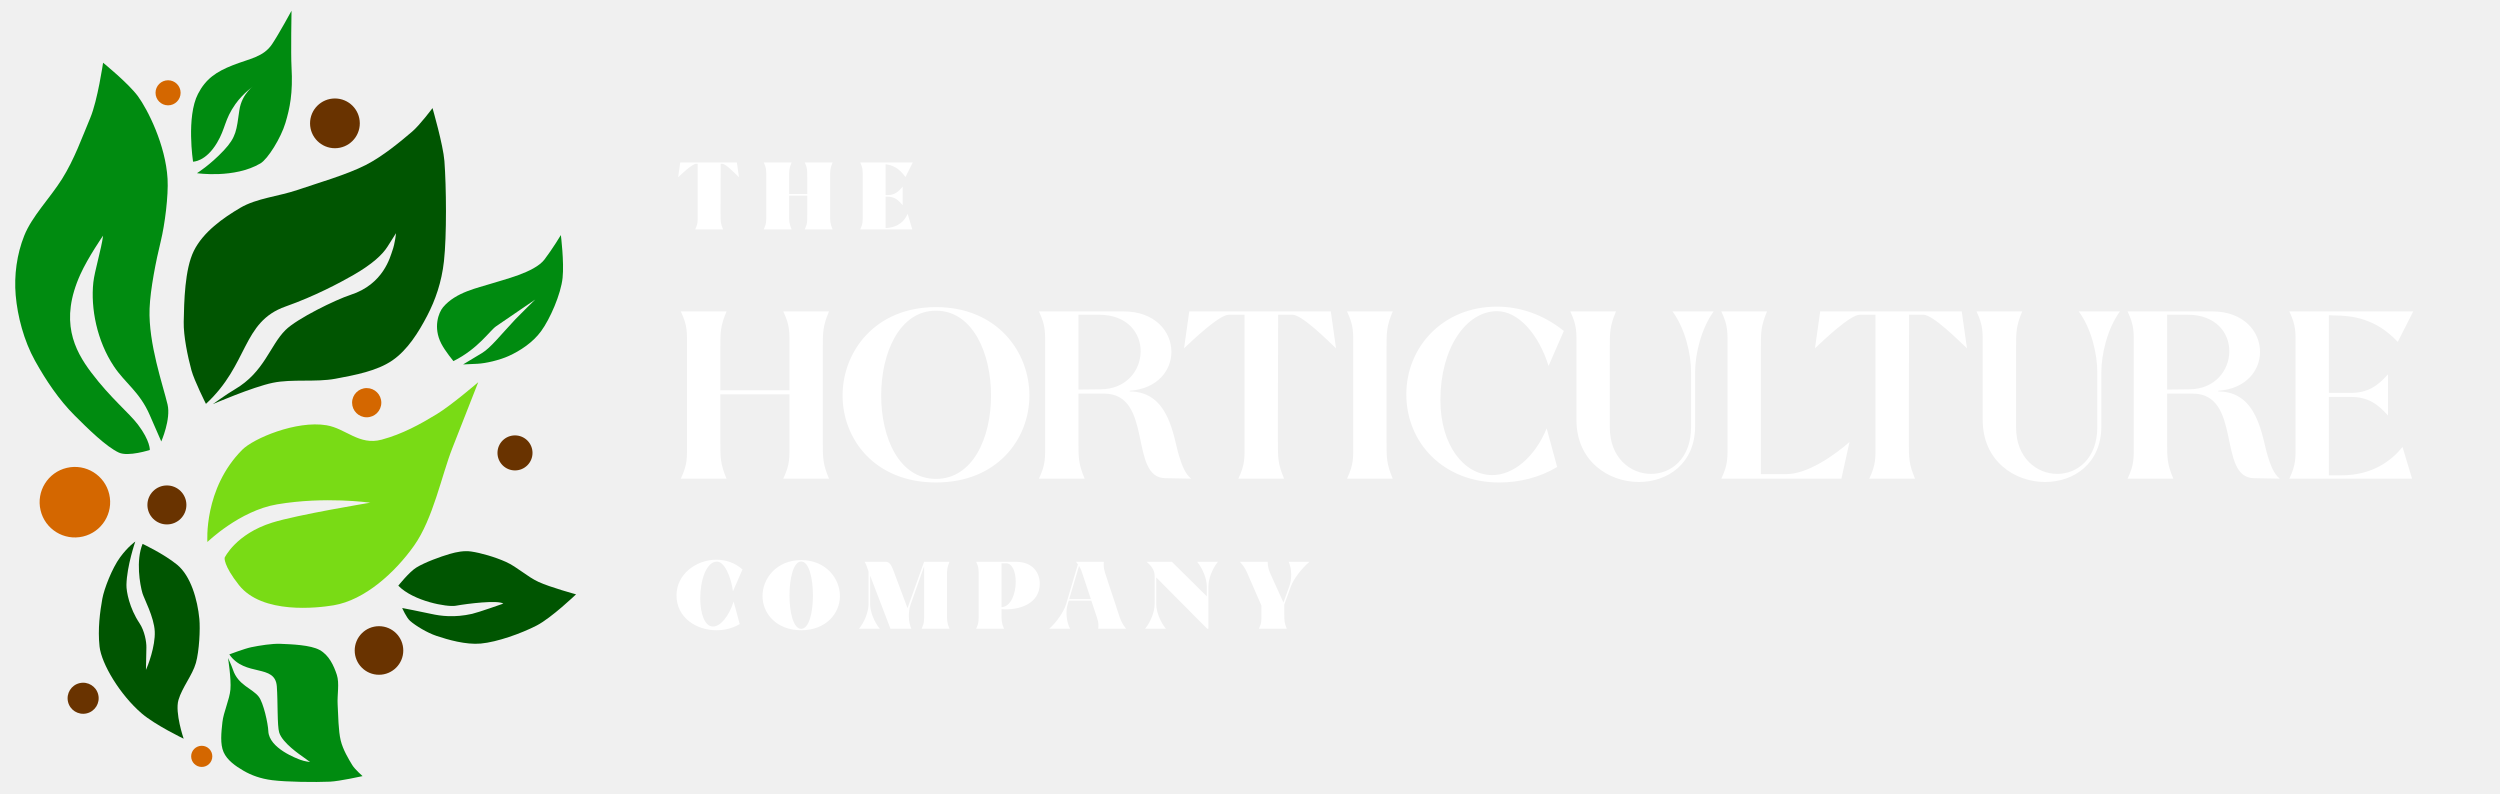
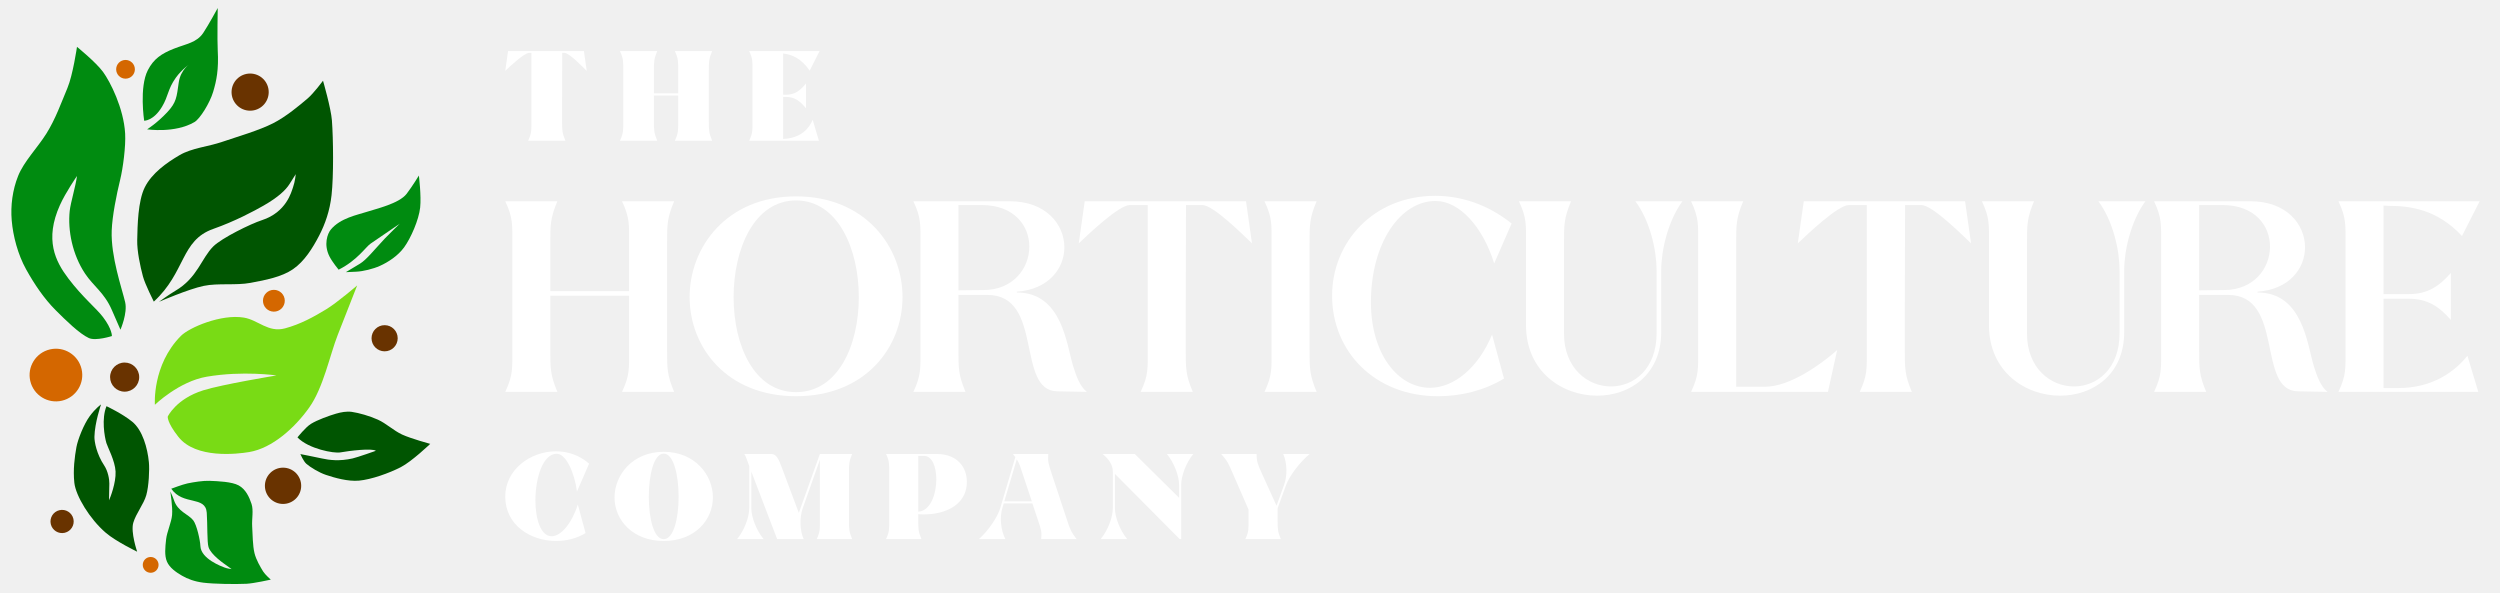
- <svg xmlns="http://www.w3.org/2000/svg" xml:space="preserve" fill-rule="evenodd" stroke-linejoin="round" stroke-miterlimit="2" clip-rule="evenodd" version="1.1" viewBox="0 0 2832 899">
-   <g>
-     <path d="M.033.001h2831.213v898.008H.033z" fill="none" />
-     <path d="m816.257 232.434.116-46.871h1.719c4.328 0 15.13 11.555 19.008 15.227l-2.365-16.74h-64.159l-2.374 16.74c3.888-3.672 15.985-15.227 20.301-15.227h1.835v57.455c0 7.56.334 10.152-2.806 16.848h31.54c-2.815-6.696-2.815-9.288-2.815-16.848v-10.584Zm48.93 27.432h31.529c-2.803-6.696-2.803-9.288-2.803-16.848v-21.384h20.521v21.384c0 7.56.322 10.152-2.806 16.848h31.528c-2.803-6.696-2.803-9.288-2.803-16.848v-42.12c0-7.56 0-10.153 2.806-16.848h-31.528c3.125 6.695 2.803 9.288 2.803 16.848v18.9h-20.521v-18.9c0-7.56 0-10.153 2.806-16.848H865.19c3.124 6.695 2.803 9.288 2.803 16.848v42.12c0 7.56.321 10.152-2.806 16.848Zm138.016-1.512v-35.532h2.491c7.564 0 12.097 3.888 16.842 9.612v-20.952c-4.745 5.724-9.278 9.504-16.839 9.504h-2.49V186.1c7.453.865 15.127 3.997 22.466 14.473l8.324-16.524h-59.522c3.128 6.695 2.806 9.288 2.806 16.848v42.12c0 7.56.322 10.152-2.806 16.848h58.973l-5.297-17.713c-2.806 6.913-9.496 15.553-24.95 16.201ZM811.711 713.952c9.184 0 18.358-2.267 26.243-7.02l-6.904-25.487c-5.297 16.74-15.014 28.296-23.33 28.296-9.72 0-14.475-15.336-14.475-31.969 0-19.872 6.59-41.58 19.008-41.58 8.203 0 15.877 16.849 18.037 33.697l10.801-24.84c-8.54-7.56-19.008-11.016-29.485-11.016-22.781 0-45.251 16.2-45.251 40.391 0 25.38 22.574 39.528 45.356 39.528Zm95.9 0c27.871 0 43.856-18.9 43.856-38.772 0-19.979-15.985-40.715-43.856-40.715-27.857 0-43.842 20.736-43.842 40.715 0 19.872 15.985 38.772 43.842 38.772Zm0-1.62c-8.85 0-13.282-18.467-13.282-37.8 0-19.224 4.433-38.447 13.282-38.447 8.866 0 13.283 19.223 13.283 38.448 0 19.223-4.417 37.8-13.283 37.8Zm165.136-59.075c0-7.56 0-10.153 2.806-16.849h-28.725l-18.79 52.488-15.335-40.93c-2.481-6.59-4.537-11.558-9.175-11.558h-24.087c1.397 1.945 2.806 6.265 4.42 10.801v37.368c0 8.1-4.316 19.763-10.789 27.648h23.542c-6.485-7.885-10.918-19.548-10.918-27.648v-32.508l23.015 60.156h23.646c-3.569-7.885-3.673-19.548-.75-27.648l15.221-42.985v53.785c0 7.56.322 10.152-2.806 16.848h31.528c-2.803-6.696-2.803-9.288-2.803-16.848v-42.12Zm33.054 58.968h31.528c-2.806-6.696-2.806-9.288-2.806-16.848v-5.292c19.875 1.512 43.316-5.94 43.316-28.944 0-12.744-8.324-24.516-26.465-24.733h-45.573c3.127 6.696 2.806 9.288 2.806 16.849v42.12c0 7.56.321 10.152-2.806 16.848Zm28.722-24.409v-49.679h5.079c7.34-.108 11.01 9.828 11.01 20.952 0 13.284-5.389 28.187-16.086 28.727Zm54.104 24.409h23.555c-4.212-7.885-5.193-19.548-2.7-27.648l1.19-4.104h25.584l4.975 14.904c2.482 7.56 3.67 10.152 2.806 16.848h31.537c-5.076-6.696-5.943-9.288-8.424-16.848l-13.929-42.12c-2.49-7.56-3.348-10.153-2.815-16.849h-31.528l2.157 2.81-13.4 45.359c-2.48 8.1-10.246 19.763-19.008 27.648Zm22.574-33.588 11.126-37.476c2.377 3.672 3.137 6.588 4.972 12.096l8.428 25.38H1211.2Zm144.94-42.229c6.475 7.885 10.908 19.549 10.908 27.648v11.449l-39.53-39.097h-28.721c5.18 4.213 9.174 9.288 9.174 15.877v32.292c0 8.1-4.319 19.763-10.804 27.648h23.554c-6.485-7.885-10.918-19.548-10.918-27.648V654.12l57.68 58.104h1.397v-48.169c0-8.099 4.328-19.763 10.801-27.648h-23.542Zm69.981 75.817h31.54c-2.815-6.696-2.815-9.288-2.815-16.848v-10.584l7.56-20.737c3.037-8.099 11.666-19.763 20.957-27.648h-23.542c3.566 7.885 3.774 19.549.75 27.648l-6.693 18.469-13.282-29.268c-3.453-7.56-4.433-10.153-4.537-16.849h-31.528c6.047 6.696 6.798 9.288 10.143 16.849l14.25 32.723v9.397c0 7.56.325 10.152-2.803 16.848ZM771.216 542.229h51.813c-7.018-16.735-7.018-23.214-7.018-42.105V446.68h78.29v53.443c0 18.891.8 25.37-7.022 42.105h51.816c-7.021-16.735-7.021-23.214-7.021-42.105V394.857c0-18.892 0-25.37 7.021-42.106H887.28c7.822 16.735 7.022 23.214 7.022 42.106v47.236h-78.293v-47.236c0-18.892 0-25.37 7.018-42.106h-51.81c7.82 16.735 7.022 23.214 7.022 42.106v105.267c0 18.891.8 25.37-7.022 42.105Zm289.075 4.319c69.083 0 105.816-48.854 105.816-98.519 0-49.662-36.73-100.136-105.816-100.136-69.087 0-105.817 50.474-105.817 100.136 0 49.665 36.73 98.519 105.817 98.519Zm0-4.05c-41.563 0-62.091-46.154-62.091-94.469 0-48.042 20.525-96.086 62.09-96.086 41.564 0 62.36 48.044 62.36 96.086 0 48.315-20.796 94.47-62.362 94.47Zm116.602-.27h51.812c-7.02-16.734-7.02-23.213-7.02-42.104V445.87h28.882c56.434 0 27.817 95.55 69.644 95.82l29.154.539c-6.753-5.128-10.518-15.384-13.778-25.913-6.456-21.05-10.782-72.875-55.867-72.875v-.81c31.578-2.159 47.248-23.213 47.248-43.994 0-22.942-18.365-45.886-54.269-45.886h-95.806c7.819 16.735 7.018 23.214 7.018 42.106v105.267c0 18.891.8 25.37-7.018 42.105Zm44.791-100.947v-84.75h23.223c32.115 0 47.223 20.512 47.223 41.297 0 21.59-16.174 43.183-45.593 43.183l-24.853.27Zm226.18-84.75h16.205c10.814 0 39.693 28.881 49.385 38.056l-5.927-41.836h-160.325l-5.927 41.836c9.717-9.175 39.936-38.056 50.719-38.056h17.832v143.593c0 18.891.8 25.37-7.018 42.105h51.812c-7.021-16.735-7.021-23.214-7.021-42.105v-33.47l.268-110.123Zm78.03 185.698h51.814c-7.022-16.735-7.022-23.214-7.022-42.105V394.857c0-18.892 0-25.37 7.022-42.106h-51.813c7.819 16.735 7.021 23.214 7.021 42.106v105.267c0 18.891.8 25.37-7.021 42.105Zm172.473 4.319c22.93 0 45.86-5.67 65.587-17.546l-11.88-43.723c-13.774 33.467-38.33 52.9-61.554 52.9-31.85 0-58.837-33.47-58.837-85.022 0-58.84 29.15-100.675 64.253-100.675 23.734 0 46.958 25.643 58.276 62.078l17.296-39.676c-23.488-18.895-50.21-27.53-75.865-27.53-61.261 0-102.56 45.885-102.56 99.327 0 55.06 42.125 99.867 105.284 99.867Zm158.165-.542c32.38 0 63.692-20.782 63.692-63.156v-61.272c0-20.243 6.754-49.123 21.061-68.827h-46.715c14.576 19.704 21.06 48.584 21.06 68.827v62.35c0 35.63-22.661 52.903-45.352 52.903-23.198 0-46.69-18.085-46.69-52.633v-89.341c0-18.892 0-25.37 7.022-42.106h-51.812c7.818 16.735 7.02 23.214 7.02 42.106v80.975c0 46.424 36.144 70.174 70.714 70.174Zm93.376-3.777h136.036l9.184-41.566c-16.474 14.575-47.251 36.438-71.543 36.438h-28.857V394.857c0-18.892 0-25.37 6.996-42.106h-51.816c7.822 16.735 7.021 23.214 7.021 42.106v105.267c0 18.891.8 25.37-7.021 42.105Zm212.701-185.698h16.177c10.814 0 39.694 28.881 49.41 38.056l-5.952-41.836H2061.92l-5.927 41.836c9.717-9.175 39.936-38.056 50.747-38.056h17.804v143.593c0 18.891.8 25.37-7.021 42.105h51.815c-6.996-16.735-6.996-23.214-6.996-42.105v-33.47l.268-110.123Zm154.108 189.475c32.379 0 63.692-20.782 63.692-63.156v-61.272c0-20.243 6.753-49.123 21.06-68.827h-46.686c14.576 19.704 21.036 48.584 21.036 68.827v62.35c0 35.63-22.666 52.903-45.328 52.903-23.223 0-46.69-18.085-46.69-52.633v-89.341c0-18.892 0-25.37 6.994-42.106h-51.813c7.819 16.735 7.021 23.214 7.021 42.106v80.975c0 46.424 36.172 70.174 70.714 70.174Zm93.404-3.777h51.812c-7.02-16.735-7.02-23.214-7.02-42.105V445.87h28.885c56.403 0 27.788 95.55 69.62 95.82l29.147.539c-6.725-5.128-10.515-15.384-13.746-25.913-6.486-21.05-10.814-72.875-55.87-72.875v-.81c31.578-2.159 47.222-23.213 47.222-43.994 0-22.942-18.34-45.886-54.244-45.886h-95.806c7.819 16.735 6.993 23.214 6.993 42.106v105.267c0 18.891.829 25.37-6.993 42.105Zm44.791-100.948v-84.75h23.227c32.11 0 47.222 20.512 47.222 41.297 0 21.59-16.205 43.183-45.62 43.183l-24.829.27Zm197.565 97.168h-14.307v-88.8h24.853c18.873 0 30.22 7.558 42.096 21.055v-46.697c-11.876 13.497-23.223 21.054-42.096 21.054h-24.853v-87.99l5.42.27c21.035 0 48.023 3.507 72.583 29.958l17.564-34.548h-140.361c7.822 16.735 7.02 23.214 7.02 42.106v105.267c0 18.891.802 25.37-7.017 42.105h138.996l-10.783-35.899c-12.44 15.384-34.009 32.119-69.115 32.119Z" fill="#fff" fill-rule="nonzero" />
-     <g transform="matrix(3.13221 0 0 .99348 -1153.338 -6.59)">
-       <path d="M434.638 848.932s-10.273-15.578-15.171-28.823c-7.857-21.242-14.561-56.56-15.248-76.361-.691-19.925.184-39.99 1-54.286.656-11.518 3.528-34.796 6.403-47.227 2.89-12.492 5.524-18.103 5.524-18.103s-3.06 27.869-3.198 49.473c-.048 7.63 1.098 26.523 4.704 43.55 1.887 8.913 2.552 21.415 2.512 27.748l-.161 25.564s-1.264 8.088 0 0c.612-3.918 3.452-26.821 3.18-44.022-.254-16.162-3.857-37.197-4.437-43.351-.933-9.899-2.436-37.258.043-56.318 1.02-7.845 0 0 0 0s7.727 11.449 12.49 23.767c4.945 12.794 7.377 39.89 8.042 61.835.343 11.358-.022 36.392-1.257 50.172-1.255 13.994-4.964 27.796-6.3 42.195-1.352 14.569 1.874 44.187 1.874 44.187Z" fill="#005501" />
-       <circle fill="#d46700" cx="599.213" cy="301.4" r="12.012" transform="matrix(1.03401 -.76122 .24144 3.26 -297.061 52.82)" />
-       <circle fill="#693300" cx="599.213" cy="301.4" r="12.012" transform="matrix(.4554 -.33526 .10634 1.43578 93.352 570.959)" />
-       <path d="M571.062 274.651s1.226 30.894.623 48.864c-.628 18.664-4.53 46.76-7.773 60.763-2.97 12.827-7.55 22.334-11.693 28.249-3.337 4.765-8.288 8.449-11.352 8.893-2.146.31-5.168.75-5.168.75l6.872-13.037c3.073-5.83 6.687-20.436 12.051-38.477 1.492-5.016 7.167-22.469 7.167-22.469l-14.103 30.385c-2.388 5.145-6.45 25.567-15.481 39.802-2.729 4.301 0 0 0 0s-2.984-11.302-4.4-19.988c-2.993-18.352-.976-35.249.618-41.295 4.638-17.605 12.868-22.313 17.305-26.91 4.507-4.67 15.777-12.675 19.408-27.663 2.88-11.891 5.926-27.867 5.926-27.867Z" fill="#008b10" />
-       <path d="M576.554 684.314s-8.883 26.873-14.282 35.625c-5.608 9.09-14.281 18.817-20.181 20.505-5.404 1.55-11.854-4.363-16.038-8.778-3.371-3.557-7.48-11.491-9.476-16.917-1.396-3.797-2.904-14.845-2.904-14.845s7.306 4.465 10.448 6.69c3.508 2.485 8.497 4.49 14.84-.03 2.292-1.633 11.284-11.68 11.284-11.68s2.302 5.05 0 0c-1.932-4.237-12.81-.045-17.249 2.465-3.019 1.707-15.258-5.134-20.726-22.909-1.867-6.067 0 0 0 0s3.908-15.58 6.536-20.688c3.102-6.033 8.773-12.462 12.076-15.506 2.493-2.298 5.17-3.917 7.742-2.763 3.39 1.521 8.604 6.204 12.6 11.89 4.059 5.773 7.58 16.671 11.752 22.756 4.221 6.157 13.578 14.185 13.578 14.185Z" fill="#005501" />
-       <path d="M541.178 442.425s-9.593 26.027-14.93 36.292c-6.044 11.626-12.491 22.875-20.023 29.25-8.14 6.891-12.934-12.788-19.93-16.445-10.947-5.721-26.408 15.09-30.454 27.905-14.051 44.497-12.614 105.204-12.614 105.204s11.647-35.673 25.172-42.907c17.482-9.348 33.718-1.892 33.718-1.892s-26.353 13.697-35.463 22.706c-13.213 13.069-17.197 40.042-17.197 40.042s-.518 8.441 5.175 31.143c8.439 33.646 28.455 26.137 34.243 23.089 11.245-5.921 22.185-37.268 29.087-67.958 6.902-30.687 9.967-80.04 13.836-111.11l9.38-75.319Z" fill="#79db15" />
-       <path d="M473.652 18.888s-.279 48.75 0 64.185c.541 29.971-.62 46.98-2.206 63.719-1.61 16.983-6.336 41.14-9.048 46.18-9.418 17.501-22.945 11.127-22.945 11.127s4.745-9.277 9.716-25.99c4.561-15.336 4.586-23.172 5.611-45.677.898-19.71 5.619-28.957 5.619-28.957s-4.203 9.192-7.043 21.847c-3.994 17.795-3.53 27.654-6.66 44.186-4.132 21.814-8.663 21.455-8.663 21.455s-2.475-51.178 1.787-77.23c2.8-17.112 6.556-25.27 12.647-32.805 6.09-7.535 11.018-9.202 14.158-23.974 2.521-11.862 7.027-38.066 7.027-38.066Z" fill="#008b10" />
-       <path d="M524.642 129.878s3.871 42.146 4.305 60.452c.689 29.12.866 84.896-.172 114.275-.84 23.82-3.101 44.139-6.051 61.993-3.113 18.838-7.088 39.054-12.623 51.036-5.535 11.984-13.384 16.62-20.588 20.865-7.035 4.146-15.678.067-22.633 4.61-7.388 4.83-21.694 24.357-21.694 24.357s4.882-11.2 7.952-16.863c10.717-19.786 12.634-49.824 18.346-67.7 4.165-13.035 18.201-34.64 23.523-40.066 11.96-12.192 14.328-43.473 15.094-50.136 1.03-8.94 1.338-20.179 1.338-20.179l-3.07 15.322c-1.772 8.842-5.353 19.792-12.559 32.776-4.571 8.236-13.767 23.777-24.327 35.512-15.836 17.598-13.256 65.897-28.782 111.006-1.348 3.92 0 0 0 0s-4.219-26.36-5.248-38.334c-1.34-15.595-2.893-38.952-2.79-55.226.145-22.686.348-59.87 3.658-80.876 3.413-21.671 10.592-37.582 16.824-49.148 5.894-10.936 13.828-12.99 20.575-20.244 7.553-8.117 17.817-17.368 24.74-28.465 6.258-10.027 12.776-27.273 16.805-38.103 2.83-7.599 7.377-26.864 7.377-26.864Z" fill="#005501" />
-       <path d="M405.498 78.155s9.176 23.435 12.621 38.283c3.508 15.118 10.01 55.5 10.702 94.192.344 19.232-1 52.294-2.462 71.084-1.688 21.71-3.792 54.716-4.047 76.939-.456 39.805 4.88 87.393 6.509 109.266 1.25 16.78-2.275 42.076-2.275 42.076s-3.12-22.41-4.144-29.913c-3.626-26.56-8.922-36.43-12.999-55.764-6.136-29.1-8.438-66.09-7.425-95.767.431-12.617 2.951-38.455 3.52-53.217.606-15.714 0 0 0 0s-5.45 24.8-8.23 44.25c-7.56 52.857-2.246 85.95 3.99 111.95 7.034 29.332 13.591 45.646 16.861 59.281 4.49 18.722 4.283 28.889 4.283 28.889s-7.786 7.945-11.18 3.015c-4.546-6.603-11.145-27.007-16.095-42.637-5.537-17.485-10.26-39.484-14.274-62.275-3.987-22.632-6.314-50.72-6.958-74.466-.619-22.813.401-46.723 3.092-68.007 2.796-22.119 9.312-42.75 13.682-64.703 4.456-22.379 7.25-47.49 10.197-69.57 2.65-19.85 4.632-62.906 4.632-62.906Z" fill="#008b10" />
-       <circle fill="#d46700" cx="599.213" cy="301.4" r="12.012" transform="matrix(.37752 0 0 1.19023 202.79 -246.282)" />
-       <circle fill="#693300" cx="599.213" cy="301.4" r="12.012" transform="matrix(.74903 0 0 2.36151 40.52 -564.484)" />
-       <circle fill="#693300" cx="599.213" cy="301.4" r="12.012" transform="matrix(.73128 0 0 2.30556 67.093 53.434)" />
-       <circle fill="#693300" cx="599.213" cy="301.4" r="12.012" transform="matrix(.52734 0 0 1.66258 238.484 21.954)" />
-       <circle fill="#d46700" cx="599.213" cy="301.4" r="12.012" transform="matrix(.43991 0 0 1.38695 237.241 47.769)" />
-       <circle fill="#693300" cx="599.213" cy="301.4" r="12.012" transform="matrix(.58698 0 0 1.8506 76.856 24.611)" />
-       <circle fill="#d46700" cx="599.213" cy="301.4" r="12.012" transform="matrix(.31856 0 0 1.00434 250.294 566.36)" />
-       <path d="M499.346 891.59s-8.356 5.842-11.779 6.33c-5.445.773-15.685.376-20.892-1.69-4.221-1.674-7.567-5.64-10.348-10.706-2.934-5.347-5.977-12.127-7.256-21.37-1.278-9.242-.829-22.198-.415-34.087.404-11.61 2.58-25.763 2.898-37.245.338-12.2-.871-35.948-.871-35.948s1.243 8.16 1.772 13.274c1.85 17.853 7.032 21.373 9.36 30.979 1.698 7.004 3.332 30.335 3.445 39.146.254 19.803 10.545 31.437 11.638 32.78 1.466 1.8 3.473 2.446 3.473 2.446l-2.298-5.232c-1.326-3.02-7.693-16.4-8.878-28.4-.752-7.614-.456-35.019-.858-52.514-.603-26.239-11.493-10.49-17.184-36.558-.494-2.263 0 0 0 0s5.524-6.608 7.886-8.152c3.076-2.009 7.61-4.274 10.571-3.903 4.13.516 10.903 1.309 14.201 7.005 3.403 5.877 5.129 17.868 6.216 28.251 1.027 9.82.091 22.882.304 34.058.237 12.51.233 29.488 1.12 41.002.8 10.406 2.88 21.328 4.197 28.082.923 4.742 3.698 12.453 3.698 12.453Z" fill="#008b10" />
+ <svg xmlns="http://www.w3.org/2000/svg" width="100%" height="100%" viewBox="0 0 3792 899" version="1.1" xml:space="preserve" style="fill-rule:evenodd;clip-rule:evenodd;stroke-linejoin:round;stroke-miterlimit:2;">
+   <g transform="matrix(1,0,0,1,-19408.4,-1608.92)">
+     <g id="FINAL---WEB-LARGE-DARK" transform="matrix(4.22167,0,0,1,17861.8,1606.51)">
+       <rect x="366.355" y="2.411" width="898.008" height="898.008" style="fill:none;" />
+       <g>
+         <g transform="matrix(0.751945,0,0,3.17446,309.397,-1920.06)">
+           <g transform="matrix(0.652096,0,0,0.652096,-492.27,235.103)">
+             <path d="M1282.9,647.516L1283,606.902L1284.49,606.902C1288.24,606.902 1297.6,616.915 1300.96,620.097L1298.91,605.591L1243.32,605.591L1241.26,620.097C1244.63,616.915 1255.11,606.902 1258.85,606.902L1260.44,606.902L1260.44,656.687C1260.44,663.238 1260.73,665.484 1258.01,671.286L1285.34,671.286C1282.9,665.484 1282.9,663.238 1282.9,656.687L1282.9,647.516Z" style="fill:white;fill-rule:nonzero;" />
+             <path d="M1325.3,671.286L1352.62,671.286C1350.19,665.484 1350.19,663.238 1350.19,656.687L1350.19,638.158L1367.97,638.158L1367.97,656.687C1367.97,663.238 1368.25,665.484 1365.54,671.286L1392.86,671.286C1390.43,665.484 1390.43,663.238 1390.43,656.687L1390.43,620.19C1390.43,613.639 1390.43,611.393 1392.86,605.591L1365.54,605.591C1368.25,611.393 1367.97,613.639 1367.97,620.19L1367.97,636.567L1350.19,636.567L1350.19,620.19C1350.19,613.639 1350.19,611.393 1352.62,605.591L1325.3,605.591C1328.01,611.393 1327.73,613.639 1327.73,620.19L1327.73,656.687C1327.73,663.238 1328.01,665.484 1325.3,671.286Z" style="fill:white;fill-rule:nonzero;" />
+             <path d="M1444.89,669.976L1444.89,639.187L1447.05,639.187C1453.6,639.187 1457.53,642.556 1461.64,647.516L1461.64,629.361C1457.53,634.321 1453.6,637.596 1447.05,637.596L1444.89,637.596L1444.89,607.369C1451.35,608.118 1458,610.832 1464.36,619.909L1471.57,605.591L1420,605.591C1422.71,611.393 1422.43,613.639 1422.43,620.19L1422.43,656.687C1422.43,663.238 1422.71,665.484 1420,671.286L1471.1,671.286L1466.51,655.938C1464.08,661.928 1458.28,669.414 1444.89,669.976Z" style="fill:white;fill-rule:nonzero;" />
+           </g>
+           <g transform="matrix(0.61861,0,0,0.61861,-450.705,447.901)">
+             <path d="M1280.56,672.783C1288.52,672.783 1296.47,670.818 1303.3,666.7L1297.32,644.615C1292.73,659.12 1284.31,669.134 1277.1,669.134C1268.68,669.134 1264.56,655.845 1264.56,641.433C1264.56,624.214 1270.27,605.404 1281.03,605.404C1288.14,605.404 1294.79,620.003 1296.66,634.602L1306.02,613.078C1298.62,606.527 1289.55,603.533 1280.47,603.533C1260.73,603.533 1241.26,617.57 1241.26,638.532C1241.26,660.524 1260.82,672.783 1280.56,672.783Z" style="fill:white;fill-rule:nonzero;" />
+             <path d="M1363.66,672.783C1387.81,672.783 1401.66,656.406 1401.66,639.187C1401.66,621.875 1387.81,603.907 1363.66,603.907C1339.52,603.907 1325.67,621.875 1325.67,639.187C1325.67,656.406 1339.52,672.783 1363.66,672.783ZM1363.66,671.379C1355.99,671.379 1352.15,655.377 1352.15,638.626C1352.15,621.968 1355.99,605.311 1363.66,605.311C1371.34,605.311 1375.17,621.968 1375.17,638.626C1375.17,655.283 1371.34,671.379 1363.66,671.379Z" style="fill:white;fill-rule:nonzero;" />
+             <path d="M1506.75,620.19C1506.75,613.639 1506.75,611.393 1509.18,605.591L1484.29,605.591L1468.01,651.072L1454.72,615.605C1452.57,609.896 1450.79,605.591 1446.77,605.591L1425.9,605.591C1427.11,607.276 1428.33,611.019 1429.73,614.95L1429.73,647.329C1429.73,654.348 1425.99,664.454 1420.38,671.286L1440.78,671.286C1435.16,664.454 1431.32,654.348 1431.32,647.329L1431.32,619.161L1451.26,671.286L1471.75,671.286C1468.66,664.454 1468.57,654.348 1471.1,647.329L1484.29,610.083L1484.29,656.687C1484.29,663.238 1484.57,665.484 1481.86,671.286L1509.18,671.286C1506.75,665.484 1506.75,663.238 1506.75,656.687L1506.75,620.19Z" style="fill:white;fill-rule:nonzero;" />
+             <path d="M1535.39,671.286L1562.71,671.286C1560.28,665.484 1560.28,663.238 1560.28,656.687L1560.28,652.102C1577.5,653.412 1597.81,646.955 1597.81,627.022C1597.81,615.979 1590.6,605.779 1574.88,605.591L1535.39,605.591C1538.1,611.393 1537.82,613.639 1537.82,620.19L1537.82,656.687C1537.82,663.238 1538.1,665.484 1535.39,671.286ZM1560.28,650.136L1560.28,607.089L1564.68,607.089C1571.04,606.995 1574.22,615.605 1574.22,625.244C1574.22,636.754 1569.55,649.668 1560.28,650.136Z" style="fill:white;fill-rule:nonzero;" />
+             <path d="M1607.16,671.286L1627.57,671.286C1623.92,664.454 1623.07,654.348 1625.23,647.329L1626.26,643.773L1648.43,643.773L1652.74,656.687C1654.89,663.238 1655.92,665.484 1655.17,671.286L1682.5,671.286C1678.1,665.484 1677.35,663.238 1675.2,656.687L1663.13,620.19C1660.97,613.639 1660.23,611.393 1660.69,605.591L1633.37,605.591L1635.24,608.025L1623.63,647.329C1621.48,654.348 1614.75,664.454 1607.16,671.286ZM1626.72,642.182L1636.36,609.709C1638.42,612.891 1639.08,615.418 1640.67,620.19L1647.97,642.182L1626.72,642.182Z" style="fill:white;fill-rule:nonzero;" />
+             <path d="M1752.31,605.591C1757.92,612.423 1761.76,622.53 1761.76,629.548L1761.76,639.468L1727.51,605.591L1702.62,605.591C1707.11,609.241 1710.57,613.639 1710.57,619.348L1710.57,647.329C1710.57,654.348 1706.83,664.454 1701.21,671.286L1721.62,671.286C1716,664.454 1712.16,654.348 1712.16,647.329L1712.16,620.939L1762.14,671.286L1763.35,671.286L1763.35,629.548C1763.35,622.53 1767.1,612.423 1772.71,605.591L1752.31,605.591Z" style="fill:white;fill-rule:nonzero;" />
+             <path d="M1812.95,671.286L1840.28,671.286C1837.84,665.484 1837.84,663.238 1837.84,656.687L1837.84,647.516L1844.39,629.548C1847.02,622.53 1854.5,612.423 1862.55,605.591L1842.15,605.591C1845.24,612.423 1845.42,622.53 1842.8,629.548L1837,645.551L1825.49,620.19C1822.5,613.639 1821.65,611.393 1821.56,605.591L1794.24,605.591C1799.48,611.393 1800.13,613.639 1803.03,620.19L1815.38,648.545L1815.38,656.687C1815.38,663.238 1815.66,665.484 1812.95,671.286Z" style="fill:white;fill-rule:nonzero;" />
+           </g>
+           <g transform="matrix(1.28322,0,0,1.28322,-1275.85,-68.5583)">
+             <path d="M1241.41,671.286L1260.82,671.286C1258.19,665.017 1258.19,662.59 1258.19,655.513L1258.19,635.493L1287.52,635.493L1287.52,655.513C1287.52,662.59 1287.82,665.017 1284.89,671.286L1304.3,671.286C1301.67,665.017 1301.67,662.59 1301.67,655.513L1301.67,616.079C1301.67,609.002 1301.67,606.575 1304.3,600.306L1284.89,600.306C1287.82,606.575 1287.52,609.002 1287.52,616.079L1287.52,633.774L1258.19,633.774L1258.19,616.079C1258.19,609.002 1258.19,606.575 1260.82,600.306L1241.41,600.306C1244.34,606.575 1244.04,609.002 1244.04,616.079L1244.04,655.513C1244.04,662.59 1244.34,665.017 1241.41,671.286Z" style="fill:white;fill-rule:nonzero;" />
+             <path d="M1349.7,672.904C1375.58,672.904 1389.34,654.603 1389.34,635.998C1389.34,617.394 1375.58,598.486 1349.7,598.486C1323.82,598.486 1310.06,617.394 1310.06,635.998C1310.06,654.603 1323.82,672.904 1349.7,672.904ZM1349.7,671.387C1334.13,671.387 1326.44,654.097 1326.44,635.998C1326.44,618.001 1334.13,600.003 1349.7,600.003C1365.27,600.003 1373.06,618.001 1373.06,635.998C1373.06,654.097 1365.27,671.387 1349.7,671.387Z" style="fill:white;fill-rule:nonzero;" />
+             <path d="M1393.38,671.286L1412.79,671.286C1410.16,665.017 1410.16,662.59 1410.16,655.513L1410.16,635.189L1420.98,635.189C1442.12,635.189 1431.4,670.983 1447.07,671.084L1457.99,671.286C1455.46,669.365 1454.05,665.523 1452.83,661.579C1450.41,653.693 1448.79,634.279 1431.9,634.279L1431.9,633.976C1443.73,633.167 1449.6,625.28 1449.6,617.495C1449.6,608.901 1442.72,600.306 1429.27,600.306L1393.38,600.306C1396.31,606.575 1396.01,609.002 1396.01,616.079L1396.01,655.513C1396.01,662.59 1396.31,665.017 1393.38,671.286ZM1410.16,633.47L1410.16,601.722L1418.86,601.722C1430.89,601.722 1436.55,609.406 1436.55,617.192C1436.55,625.28 1430.49,633.369 1419.47,633.369L1410.16,633.47Z" style="fill:white;fill-rule:nonzero;" />
+             <path d="M1494.89,601.722L1500.96,601.722C1505.01,601.722 1515.83,612.541 1519.46,615.978L1517.24,600.306L1457.18,600.306L1454.96,615.978C1458.6,612.541 1469.92,601.722 1473.96,601.722L1480.64,601.722L1480.64,655.513C1480.64,662.59 1480.94,665.017 1478.01,671.286L1497.42,671.286C1494.79,665.017 1494.79,662.59 1494.79,655.513L1494.79,642.975L1494.89,601.722Z" style="fill:white;fill-rule:nonzero;" />
+             <path d="M1524.12,671.286L1543.53,671.286C1540.9,665.017 1540.9,662.59 1540.9,655.513L1540.9,616.079C1540.9,609.002 1540.9,606.575 1543.53,600.306L1524.12,600.306C1527.05,606.575 1526.75,609.002 1526.75,616.079L1526.75,655.513C1526.75,662.59 1527.05,665.017 1524.12,671.286Z" style="fill:white;fill-rule:nonzero;" />
+             <path d="M1588.73,672.904C1597.32,672.904 1605.91,670.78 1613.3,666.331L1608.85,649.952C1603.69,662.489 1594.49,669.769 1585.79,669.769C1573.86,669.769 1563.75,657.231 1563.75,637.919C1563.75,615.877 1574.67,600.205 1587.82,600.205C1596.71,600.205 1605.41,609.811 1609.65,623.46L1616.13,608.597C1607.33,601.519 1597.32,598.284 1587.71,598.284C1564.76,598.284 1549.29,615.473 1549.29,635.493C1549.29,656.119 1565.07,672.904 1588.73,672.904Z" style="fill:white;fill-rule:nonzero;" />
+             <path d="M1647.98,672.701C1660.11,672.701 1671.84,664.916 1671.84,649.042L1671.84,626.089C1671.84,618.506 1674.37,607.687 1679.73,600.306L1662.23,600.306C1667.69,607.687 1670.12,618.506 1670.12,626.089L1670.12,649.446C1670.12,662.793 1661.63,669.264 1653.13,669.264C1644.44,669.264 1635.64,662.489 1635.64,649.547L1635.64,616.079C1635.64,609.002 1635.64,606.575 1638.27,600.306L1618.86,600.306C1621.79,606.575 1621.49,609.002 1621.49,616.079L1621.49,646.413C1621.49,663.804 1635.03,672.701 1647.98,672.701Z" style="fill:white;fill-rule:nonzero;" />
+             <path d="M1682.96,671.286L1733.92,671.286L1737.36,655.715C1731.19,661.175 1719.66,669.365 1710.56,669.365L1699.75,669.365L1699.75,616.079C1699.75,609.002 1699.75,606.575 1702.37,600.306L1682.96,600.306C1685.89,606.575 1685.59,609.002 1685.59,616.079L1685.59,655.513C1685.59,662.59 1685.89,665.017 1682.96,671.286Z" style="fill:white;fill-rule:nonzero;" />
+             <path d="M1762.64,601.722L1768.7,601.722C1772.75,601.722 1783.57,612.541 1787.21,615.978L1784.98,600.306L1724.92,600.306L1722.7,615.978C1726.34,612.541 1737.66,601.722 1741.71,601.722L1748.38,601.722L1748.38,655.513C1748.38,662.59 1748.68,665.017 1745.75,671.286L1765.16,671.286C1762.54,665.017 1762.54,662.59 1762.54,655.513L1762.54,642.975L1762.64,601.722Z" style="fill:white;fill-rule:nonzero;" />
+             <path d="M1820.37,672.701C1832.5,672.701 1844.23,664.916 1844.23,649.042L1844.23,626.089C1844.23,618.506 1846.76,607.687 1852.12,600.306L1834.63,600.306C1840.09,607.687 1842.51,618.506 1842.51,626.089L1842.51,649.446C1842.51,662.793 1834.02,669.264 1825.53,669.264C1816.83,669.264 1808.04,662.489 1808.04,649.547L1808.04,616.079C1808.04,609.002 1808.04,606.575 1810.66,600.306L1791.25,600.306C1794.18,606.575 1793.88,609.002 1793.88,616.079L1793.88,646.413C1793.88,663.804 1807.43,672.701 1820.37,672.701Z" style="fill:white;fill-rule:nonzero;" />
+             <path d="M1855.36,671.286L1874.77,671.286C1872.14,665.017 1872.14,662.59 1872.14,655.513L1872.14,635.189L1882.96,635.189C1904.09,635.189 1893.37,670.983 1909.04,671.084L1919.96,671.286C1917.44,669.365 1916.02,665.523 1914.81,661.579C1912.38,653.693 1910.76,634.279 1893.88,634.279L1893.88,633.976C1905.71,633.167 1911.57,625.28 1911.57,617.495C1911.57,608.901 1904.7,600.306 1891.25,600.306L1855.36,600.306C1858.29,606.575 1857.98,609.002 1857.98,616.079L1857.98,655.513C1857.98,662.59 1858.29,665.017 1855.36,671.286ZM1872.14,633.47L1872.14,601.722L1880.84,601.722C1892.87,601.722 1898.53,609.406 1898.53,617.192C1898.53,625.28 1892.46,633.369 1881.44,633.369L1872.14,633.47Z" style="fill:white;fill-rule:nonzero;" />
+             <path d="M1946.15,669.87L1940.79,669.87L1940.79,636.605L1950.1,636.605C1957.17,636.605 1961.42,639.436 1965.87,644.492L1965.87,626.999C1961.42,632.055 1957.17,634.886 1950.1,634.886L1940.79,634.886L1940.79,601.924L1942.82,602.025C1950.7,602.025 1960.81,603.339 1970.01,613.248L1976.59,600.306L1924.01,600.306C1926.94,606.575 1926.64,609.002 1926.64,616.079L1926.64,655.513C1926.64,662.59 1926.94,665.017 1924.01,671.286L1976.08,671.286L1972.04,657.838C1967.38,663.601 1959.3,669.87 1946.15,669.87Z" style="fill:white;fill-rule:nonzero;" />
+           </g>
+         </g>
+         <g transform="matrix(0.741939,0,0,0.993481,93.1522,-4.18052)">
+           <g transform="matrix(-0.443369,0.492741,-0.170466,-1.52465,715.431,1041.37)">
+             <path d="M520.155,294.323C520.155,294.323 537.27,310.072 544.127,320.975C555.125,338.462 560.652,363.413 557.588,375.41C554.506,387.482 548.249,398.62 543.407,406.432C539.505,412.726 528.523,424.444 519.966,429.832C511.366,435.246 504.824,436.812 504.824,436.812C504.824,436.812 517.216,422.538 522.336,410.023C524.144,405.603 526.084,393.838 522.669,381.566C520.882,375.143 522.351,367.418 523.852,363.749C525.727,359.166 529.91,348.94 529.91,348.94C529.91,348.94 534.259,345.041 529.91,348.94C527.803,350.829 516.968,362.349 513.654,372.56C510.54,382.154 513.05,396.762 512.833,400.728C512.485,407.108 509.364,424.044 500.115,433.556C496.308,437.471 500.115,433.556 500.115,433.556C500.115,433.556 487.181,421.867 480.39,411.593C473.337,400.922 474.536,383.538 478.126,370.304C479.984,363.455 486.332,349.087 491.901,341.849C497.557,334.498 508.094,328.851 514.004,321.317C519.984,313.694 520.155,294.323 520.155,294.323Z" style="fill:rgb(0,85,1);" />
+           </g>
+           <g transform="matrix(1.03401,-0.76122,0.241445,3.26,-297.061,52.8201)">
+             <circle cx="599.213" cy="301.4" r="12.012" style="fill:rgb(212,103,0);" />
+           </g>
+           <g transform="matrix(0.455403,-0.33526,0.106338,1.43578,93.3517,570.959)">
+             <circle cx="599.213" cy="301.4" r="12.012" style="fill:rgb(105,51,0);" />
+           </g>
+           <g transform="matrix(0.554314,0.814743,-0.186637,1.26217,328.983,-532.895)">
+             <path d="M535.708,294.003C535.708,294.003 544.296,312.936 547.339,325.209C550.499,337.957 550.874,359.974 549.136,372.191C547.544,383.381 542.84,393.95 537.998,401.762C534.096,408.056 527.567,415.189 523.123,418.41C520.012,420.664 515.629,423.841 515.629,423.841C515.629,423.841 520.021,414.814 522.956,408.783C526.233,402.049 528.388,389.085 532.384,372.212C533.495,367.521 538.081,350.733 538.081,350.733C538.081,350.733 528.097,374.054 523.84,383.999C521.428,389.632 519.883,406.81 509.619,424.713C506.518,430.123 509.619,424.713 509.619,424.713C509.619,424.713 502.72,420.212 498.718,415.914C490.262,406.832 489.548,393.906 490.585,388.446C493.601,372.551 504.765,361.615 510.334,354.378C515.99,347.027 530.937,331.036 533.033,317.808C534.695,307.314 535.708,294.003 535.708,294.003Z" style="fill:rgb(0,139,16);" />
+           </g>
+           <g transform="matrix(0.110342,1.47309,-0.467235,0.347884,654.811,-207.111)">
+             <path d="M535.708,294.003C535.708,294.003 548.734,316.091 551.777,328.364C554.937,341.112 557.039,360.172 555.3,372.389C553.709,383.579 546.82,395.756 541.978,403.568C538.077,409.862 531.008,416.987 526.564,420.208C523.454,422.462 515.629,423.841 515.629,423.841C515.629,423.841 521.997,409.709 524.932,403.678C528.209,396.944 531.887,387.134 532.017,373.588C532.065,368.694 529.91,348.94 529.91,348.94C529.91,348.94 534.259,345.041 529.91,348.94C526.26,352.213 523.748,374.902 523.237,384.281C522.889,390.661 512.631,414.433 498.584,422.819C493.789,425.682 498.584,422.819 498.584,422.819C498.584,422.819 490.438,412.53 488.411,406.427C486.017,399.223 484.598,386.751 484.222,379.593C483.938,374.191 484.179,368.517 486.152,363.479C488.753,356.837 494.26,346.978 499.829,339.741C505.484,332.39 514.177,326.908 520.087,319.374C526.067,311.751 535.708,294.003 535.708,294.003Z" style="fill:rgb(0,85,1);" />
+           </g>
+           <g transform="matrix(-0.363688,-1.12523,-0.399592,1.28378,917.071,866.66)">
+             <path d="M711.473,293.147C711.473,293.147 713.562,315.251 716.562,325.877C719.959,337.91 724.086,350.29 731.855,362.066C740.252,374.793 755.548,372.871 766.942,380.009C784.769,391.178 797.352,418.418 797.433,428.471C797.714,463.378 769.234,485.703 769.234,485.703C769.234,485.703 768.473,457.249 752.682,437.773C732.271,412.601 706.278,395.626 706.278,395.626C706.278,395.626 737.219,433.415 746.052,448.175C758.861,469.582 752.682,485.177 752.682,485.177C752.682,485.177 749.727,489.162 731.855,491.181C705.366,494.172 680.603,466.618 673.824,458.302C660.655,442.147 658.999,416.278 662.711,395.626C666.422,374.975 683.646,351.628 691.773,334.549C698.078,321.298 711.473,293.147 711.473,293.147Z" style="fill:rgb(121,219,21);" />
+           </g>
+           <g transform="matrix(0.13379,0.727006,-0.270881,0.495508,471.774,-599.077)">
+             <path d="M639.471,308.906C639.471,308.906 689.115,334.455 705.523,341.53C737.384,355.269 752.703,367.119 766.942,380.009C781.388,393.088 797.352,418.418 797.433,428.471C797.714,463.378 765.691,497.498 765.691,497.498C765.691,497.498 765.076,479.677 757.235,457.454C750.039,437.061 742.021,433.011 720.792,418.74C702.199,406.241 701.57,388.504 701.57,388.504C701.57,388.504 703.118,404.782 710.794,419.06C721.588,439.135 732.609,442.862 743.728,459.913C758.399,482.411 749.5,494.743 749.5,494.743C749.5,494.743 692.174,475.567 673.389,450.553C661.05,434.122 659.724,419.603 663.435,398.951C667.146,378.3 674.707,363.842 665.416,347.662C657.956,334.669 639.471,308.906 639.471,308.906Z" style="fill:rgb(0,139,16);" />
+           </g>
+           <g transform="matrix(0.652944,2.49319,-0.370203,0.963708,7.79804,-2115.74)">
+             <path d="M856.457,114.462C856.457,114.462 868.912,125.973 873.547,132.977C880.92,144.12 894.332,167.298 900.695,181.322C905.854,192.692 909.296,204.871 911.723,217.119C914.283,230.043 916.637,244.931 916.058,258.862C915.48,272.793 911.712,287.351 908.252,300.707C904.873,313.751 898.534,325.918 895.3,338.999C891.865,352.897 887.64,384.09 887.64,384.09C887.64,384.09 888,371.537 888.555,364.225C890.49,338.688 884.516,322.974 883.799,306.28C883.276,294.107 886.838,262.473 888.848,251.643C893.366,227.303 887.375,210.343 886.262,206.309C884.769,200.895 882.28,195.672 882.28,195.672C882.28,195.672 883.094,200.966 884.028,207.048C885.037,213.613 885.425,223.972 884.048,241.007C883.174,251.814 881.171,273.122 877.414,295.019C871.779,327.858 884.9,344.031 886.019,387.944C886.117,391.757 886.019,387.944 886.019,387.944C886.019,387.944 877.113,383.632 873.618,380.248C869.067,375.84 862.532,368.51 858.715,361.498C853.394,351.723 844.652,335.755 841.697,321.603C838.648,307.004 839.31,288.781 840.421,273.905C841.472,259.839 845.908,246.231 848.367,232.342C851.12,216.797 855.286,196.42 856.938,180.631C858.432,166.362 858.365,148.639 858.284,137.611C858.228,129.871 856.457,114.462 856.457,114.462Z" style="fill:rgb(0,85,1);" />
+           </g>
+           <g transform="matrix(0.48,-0.12946,0.0409203,1.5081,7.09063,-27.5079)">
+             <path d="M818.056,140.288C818.056,140.288 835.719,157.344 842.01,167.729C848.417,178.304 859.597,206.04 858.858,231.633C858.49,244.354 853.854,265.879 849.777,277.988C845.067,291.979 838.864,313.333 837.09,327.916C833.913,354.038 842.278,386.311 844.419,400.998C846.062,412.266 837.354,428.292 837.354,428.292C837.354,428.292 832.16,412.986 830.462,407.865C824.452,389.738 814.054,382.3 806.707,368.85C795.648,348.605 792.963,323.846 796.725,304.491C798.324,296.262 804.986,279.701 806.991,270.085C809.125,259.848 806.991,270.085 806.991,270.085C806.991,270.085 794.329,285.442 787.484,297.752C768.884,331.204 778.017,353.931 789.454,372.154C802.357,392.711 815.004,404.614 821.001,414.17C829.236,427.291 828.238,433.947 828.238,433.947C828.238,433.947 811.689,437.795 804.945,433.947C795.914,428.793 783.411,414.19 774.052,403.023C763.581,390.53 755.047,375.21 748.024,359.495C741.049,343.889 737.813,324.987 737.813,309.241C737.813,294.114 741.265,278.556 748.024,265.023C755.047,250.959 769.682,238.535 779.953,224.86C790.423,210.92 797.611,194.886 804.945,180.875C811.539,168.279 818.056,140.288 818.056,140.288Z" style="fill:rgb(0,139,16);" />
+           </g>
+           <g transform="matrix(0.377518,0,0,1.19023,202.79,-246.282)">
+             <circle cx="599.213" cy="301.4" r="12.012" style="fill:rgb(212,103,0);" />
+           </g>
+           <g transform="matrix(0.749026,0,0,2.36151,40.5195,-564.484)">
+             <circle cx="599.213" cy="301.4" r="12.012" style="fill:rgb(105,51,0);" />
+           </g>
+           <g transform="matrix(0.731281,0,0,2.30556,67.0925,53.4345)">
+             <circle cx="599.213" cy="301.4" r="12.012" style="fill:rgb(105,51,0);" />
+           </g>
+           <g transform="matrix(0.527339,0,0,1.66258,238.484,21.9537)">
+             <circle cx="599.213" cy="301.4" r="12.012" style="fill:rgb(105,51,0);" />
+           </g>
+           <g transform="matrix(0.439913,0,0,1.38695,237.241,47.7687)">
+             <circle cx="599.213" cy="301.4" r="12.012" style="fill:rgb(212,103,0);" />
+           </g>
+           <g transform="matrix(0.586975,0,0,1.8506,76.8556,24.6114)">
+             <circle cx="599.213" cy="301.4" r="12.012" style="fill:rgb(105,51,0);" />
+           </g>
+           <g transform="matrix(0.318558,0,0,1.00434,250.294,566.36)">
+             <circle cx="599.213" cy="301.4" r="12.012" style="fill:rgb(212,103,0);" />
+           </g>
+           <g transform="matrix(-0.564388,1.04219,-0.11521,-0.620169,995.907,69.9855)">
+             <path d="M856.457,114.462C856.457,114.462 868.912,125.973 873.547,132.977C880.92,144.12 894.332,167.298 900.695,181.322C905.854,192.692 909.296,204.871 911.723,217.119C914.283,230.043 916.637,244.931 916.058,258.862C915.48,272.793 911.712,287.351 908.252,300.707C904.873,313.751 898.534,325.918 895.3,338.999C891.865,352.897 887.64,384.09 887.64,384.09C887.64,384.09 888,371.537 888.555,364.225C890.49,338.688 884.516,322.974 883.799,306.28C883.276,294.107 886.838,262.473 888.848,251.643C893.366,227.303 882.641,190.521 881.528,186.486C880.035,181.073 877.546,175.849 877.546,175.849C877.546,175.849 878.36,181.144 879.295,187.225C880.304,193.791 885.425,223.972 884.048,241.007C883.174,251.814 876.066,284.059 872.309,305.956C866.674,338.795 884.9,344.031 886.019,387.944C886.117,391.757 886.019,387.944 886.019,387.944C886.019,387.944 877.113,383.632 873.618,380.248C869.067,375.84 862.532,368.51 858.715,361.498C853.394,351.723 844.652,335.755 841.697,321.603C838.648,307.004 839.31,288.781 840.421,273.905C841.472,259.839 845.908,246.231 848.367,232.342C851.12,216.797 855.286,196.42 856.938,180.631C858.432,166.362 858.365,148.639 858.284,137.611C858.228,129.871 856.457,114.462 856.457,114.462Z" style="fill:rgb(0,139,16);" />
+           </g>
+         </g>
+       </g>
    </g>
  </g>
</svg>
